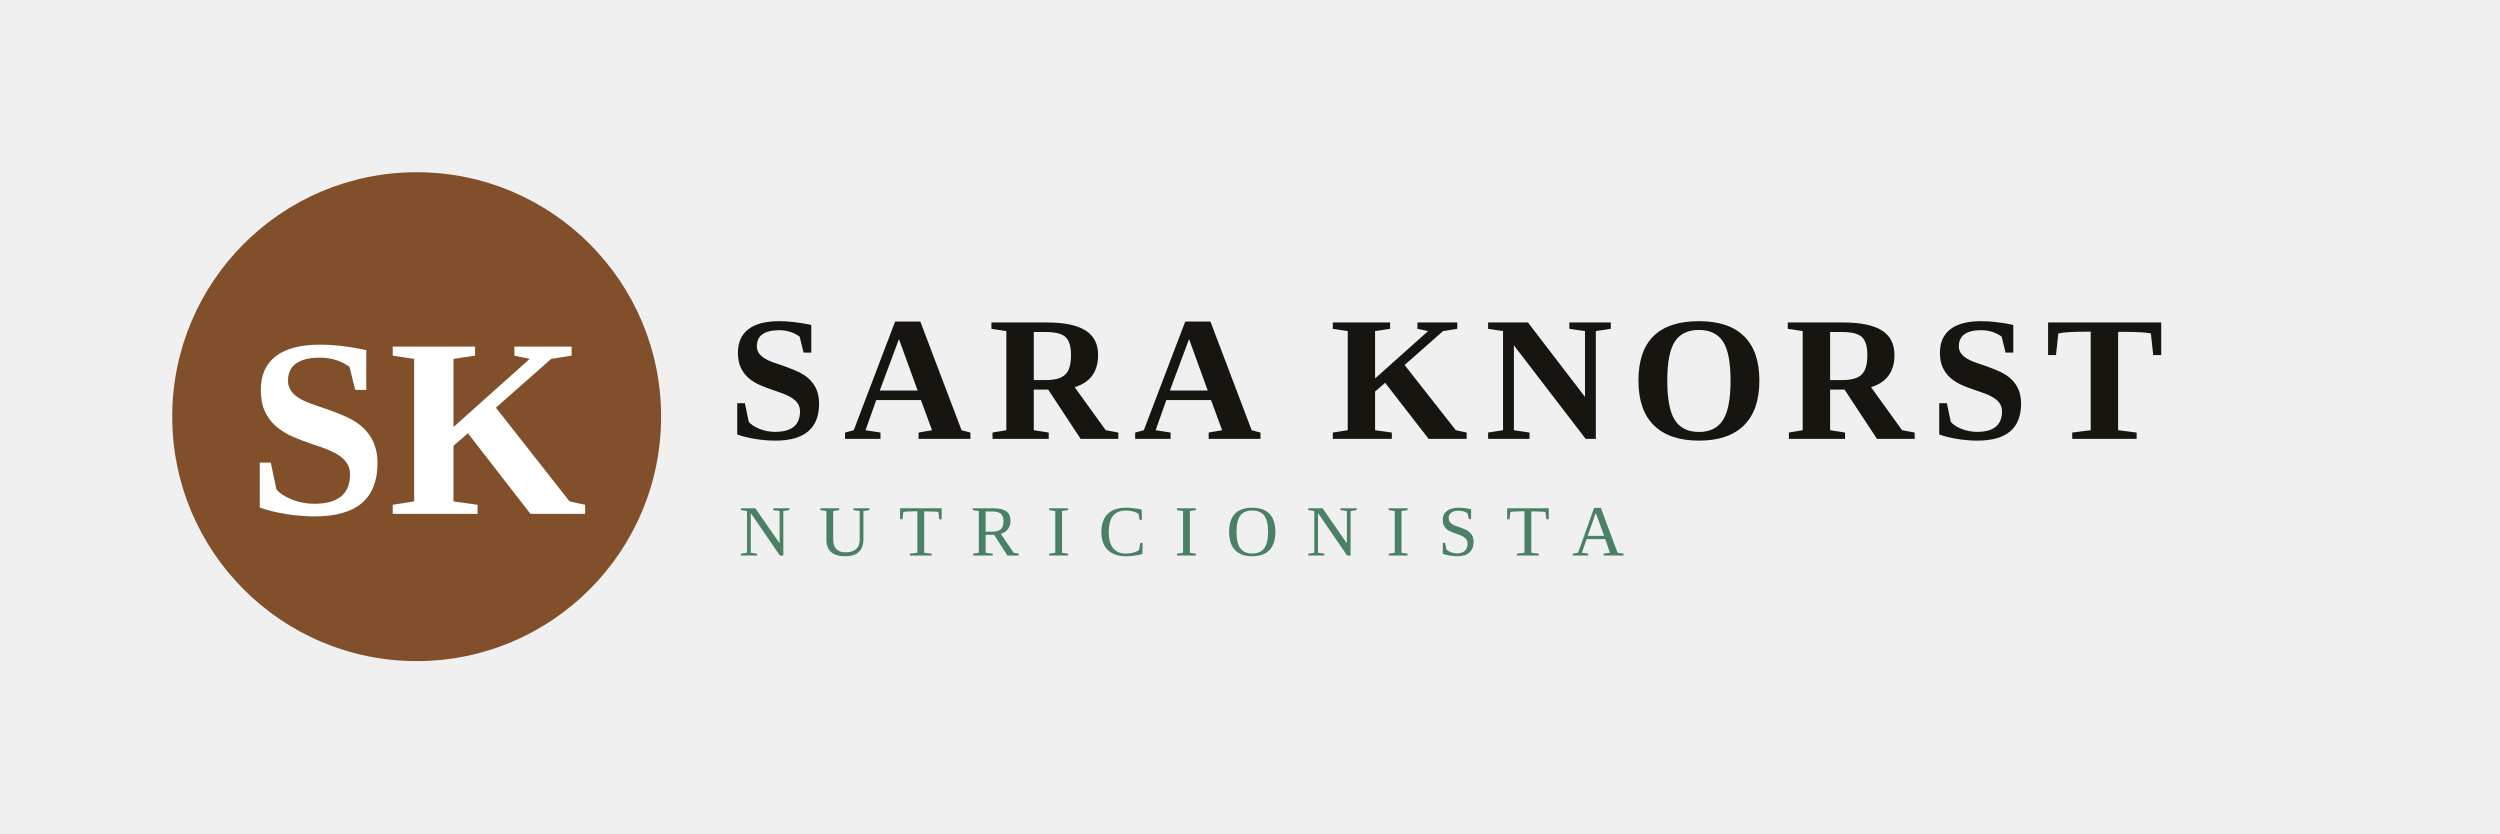
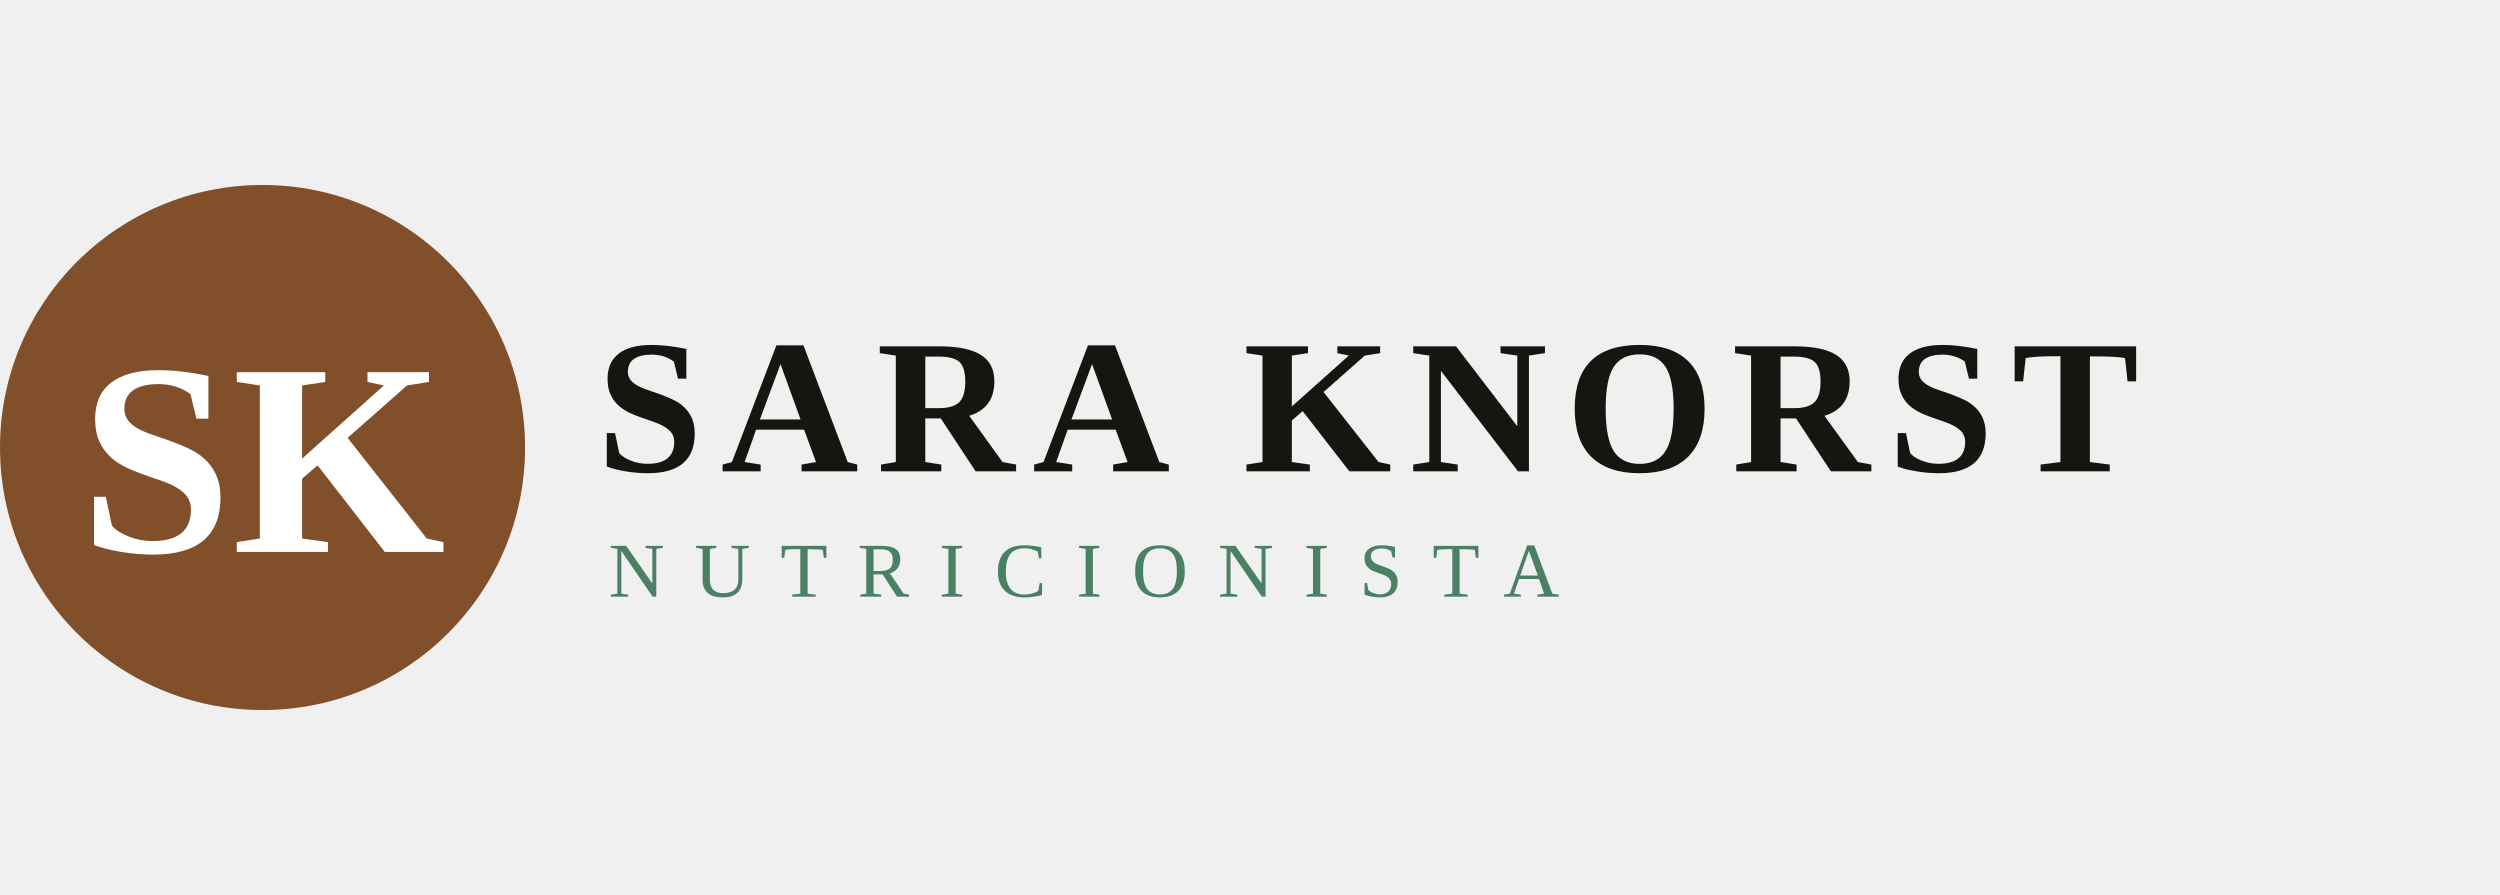
- <svg xmlns="http://www.w3.org/2000/svg" viewBox="0 0 900 300" width="900" height="300">
+ <svg xmlns="http://www.w3.org/2000/svg" viewBox="62 0 838 300" width="838" height="300">
  <circle cx="150" cy="150" r="88" fill="#81502a" />
  <text x="150" y="185" text-anchor="middle" font-family="Georgia, 'Times New Roman', serif" font-size="92" font-weight="700" fill="#ffffff">SK</text>
  <text x="262" y="158" font-family="Georgia, 'Times New Roman', serif" font-size="64" font-weight="600" letter-spacing="6" fill="#171510">SARA KNORST</text>
  <text x="266" y="200" font-family="Georgia, 'Times New Roman', serif" font-size="26" letter-spacing="10" fill="#4a8064">NUTRICIONISTA</text>
</svg>
